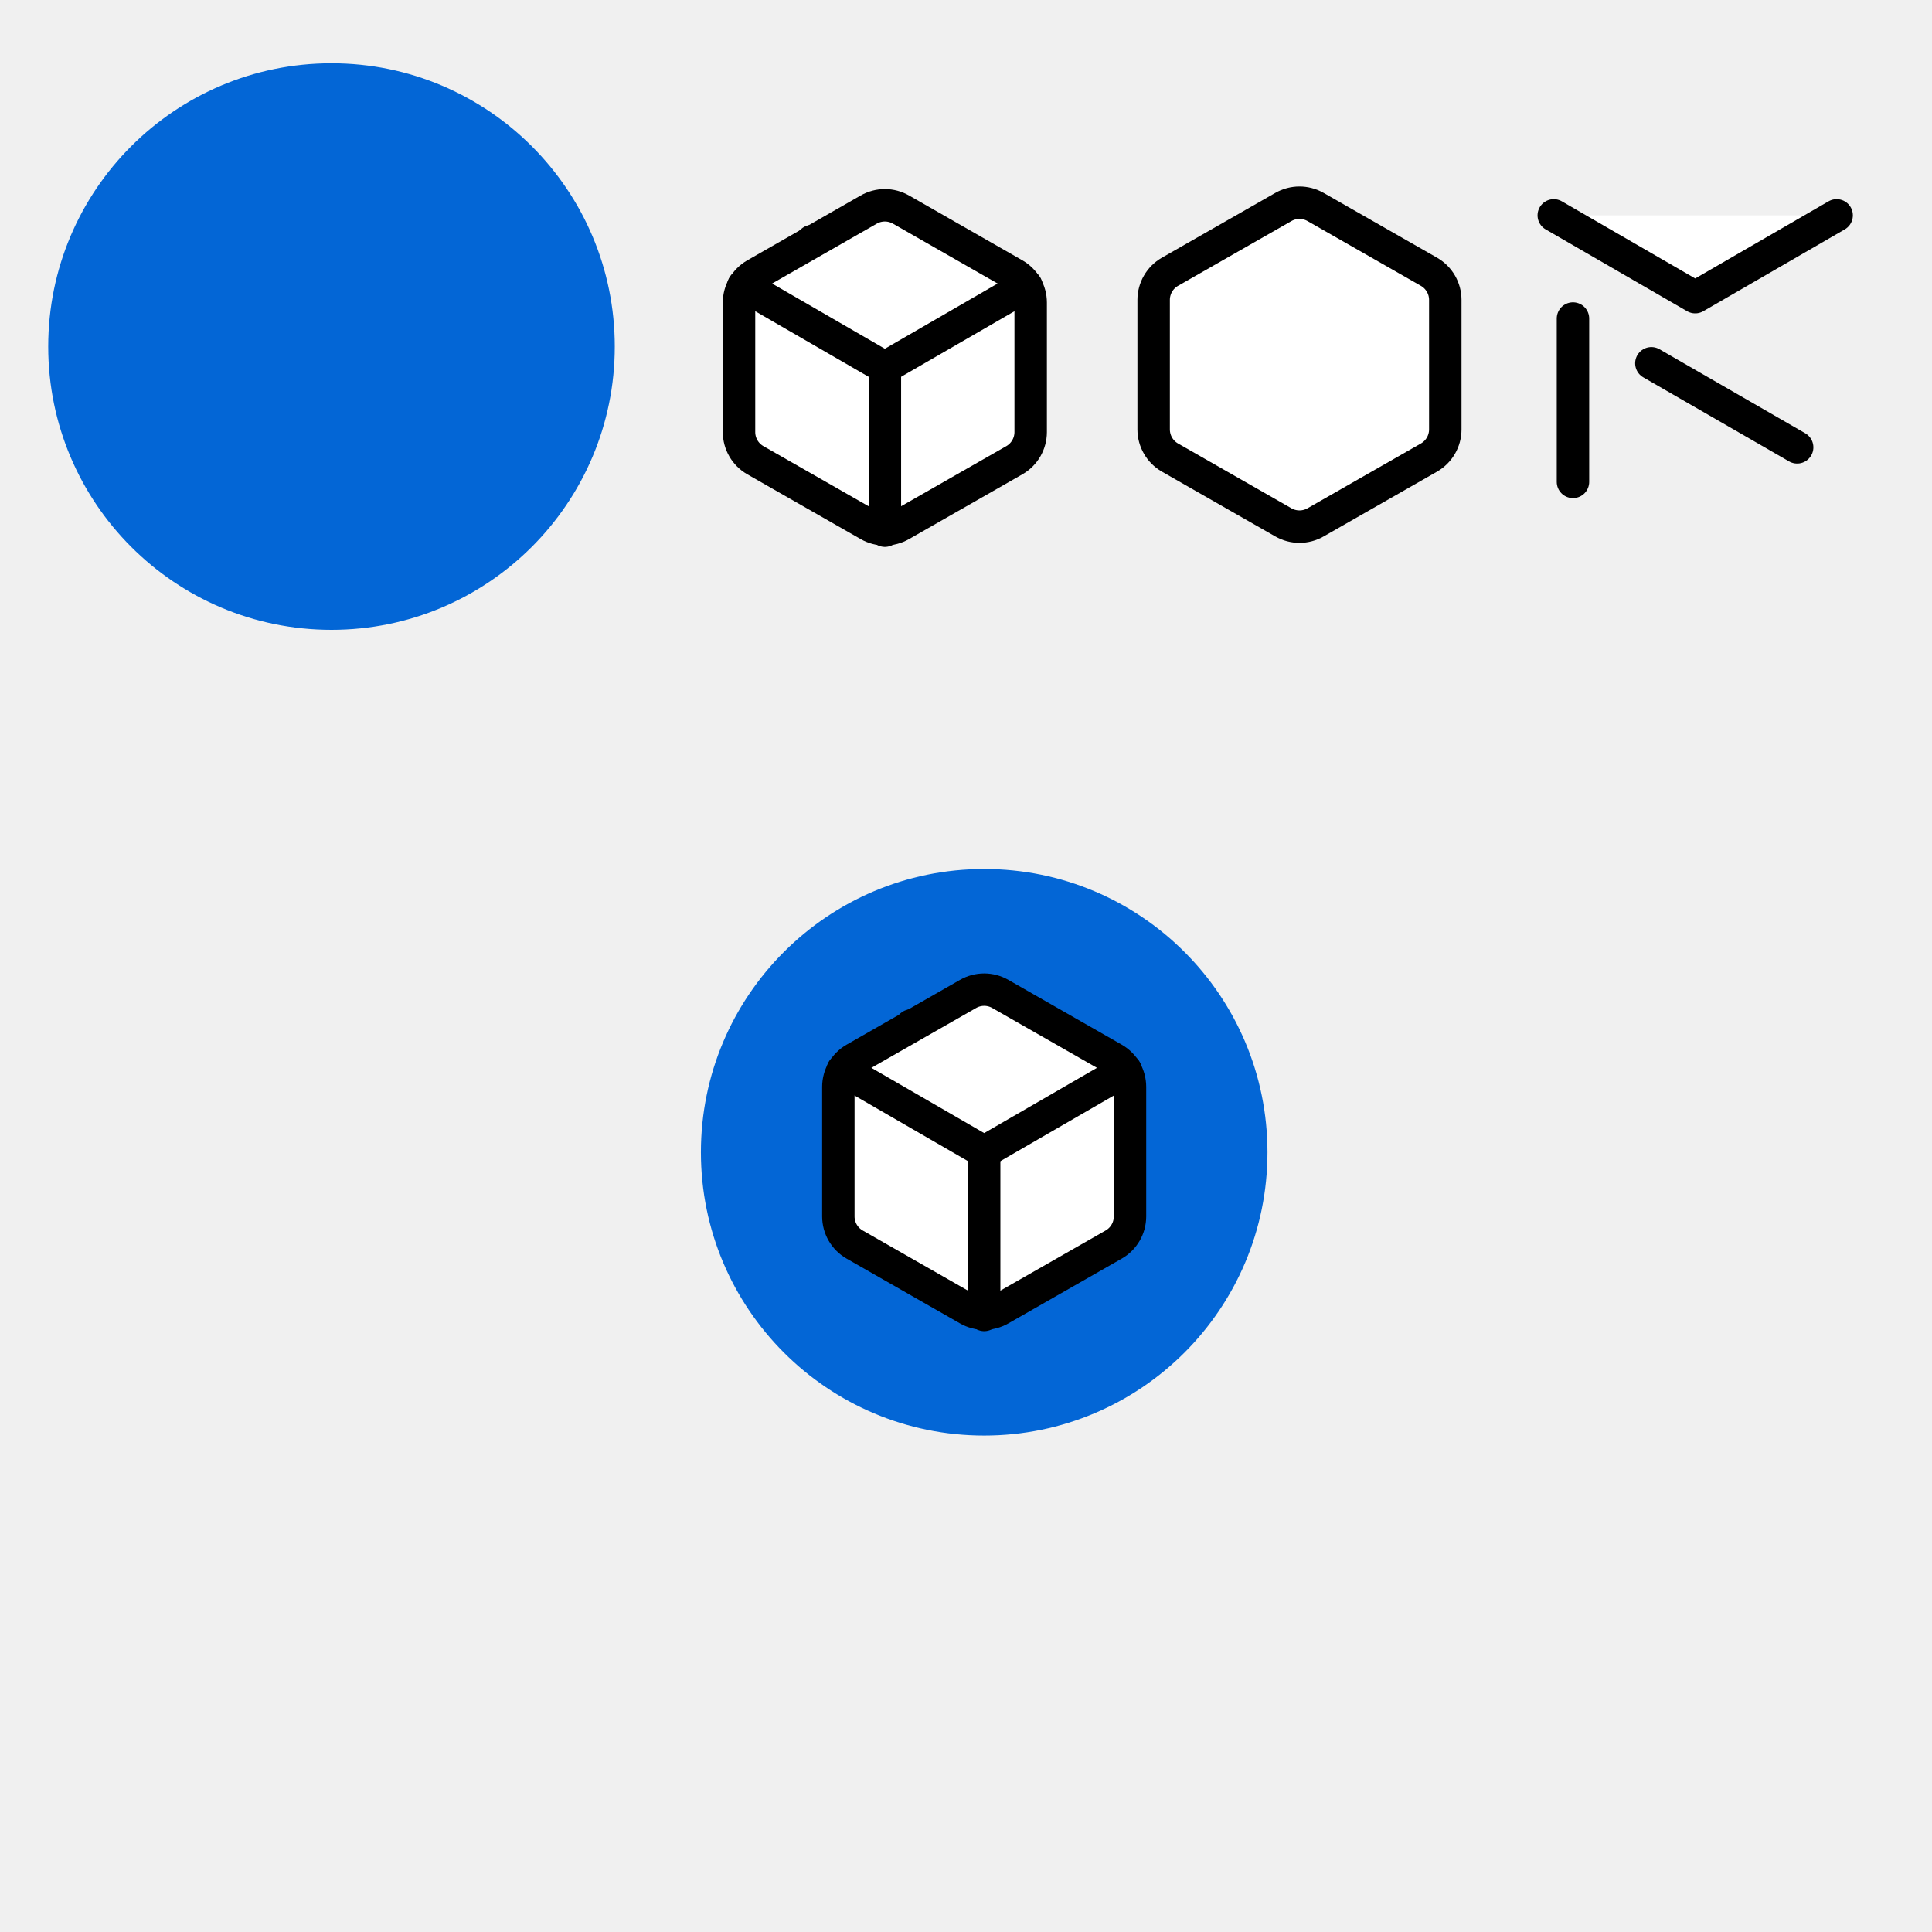
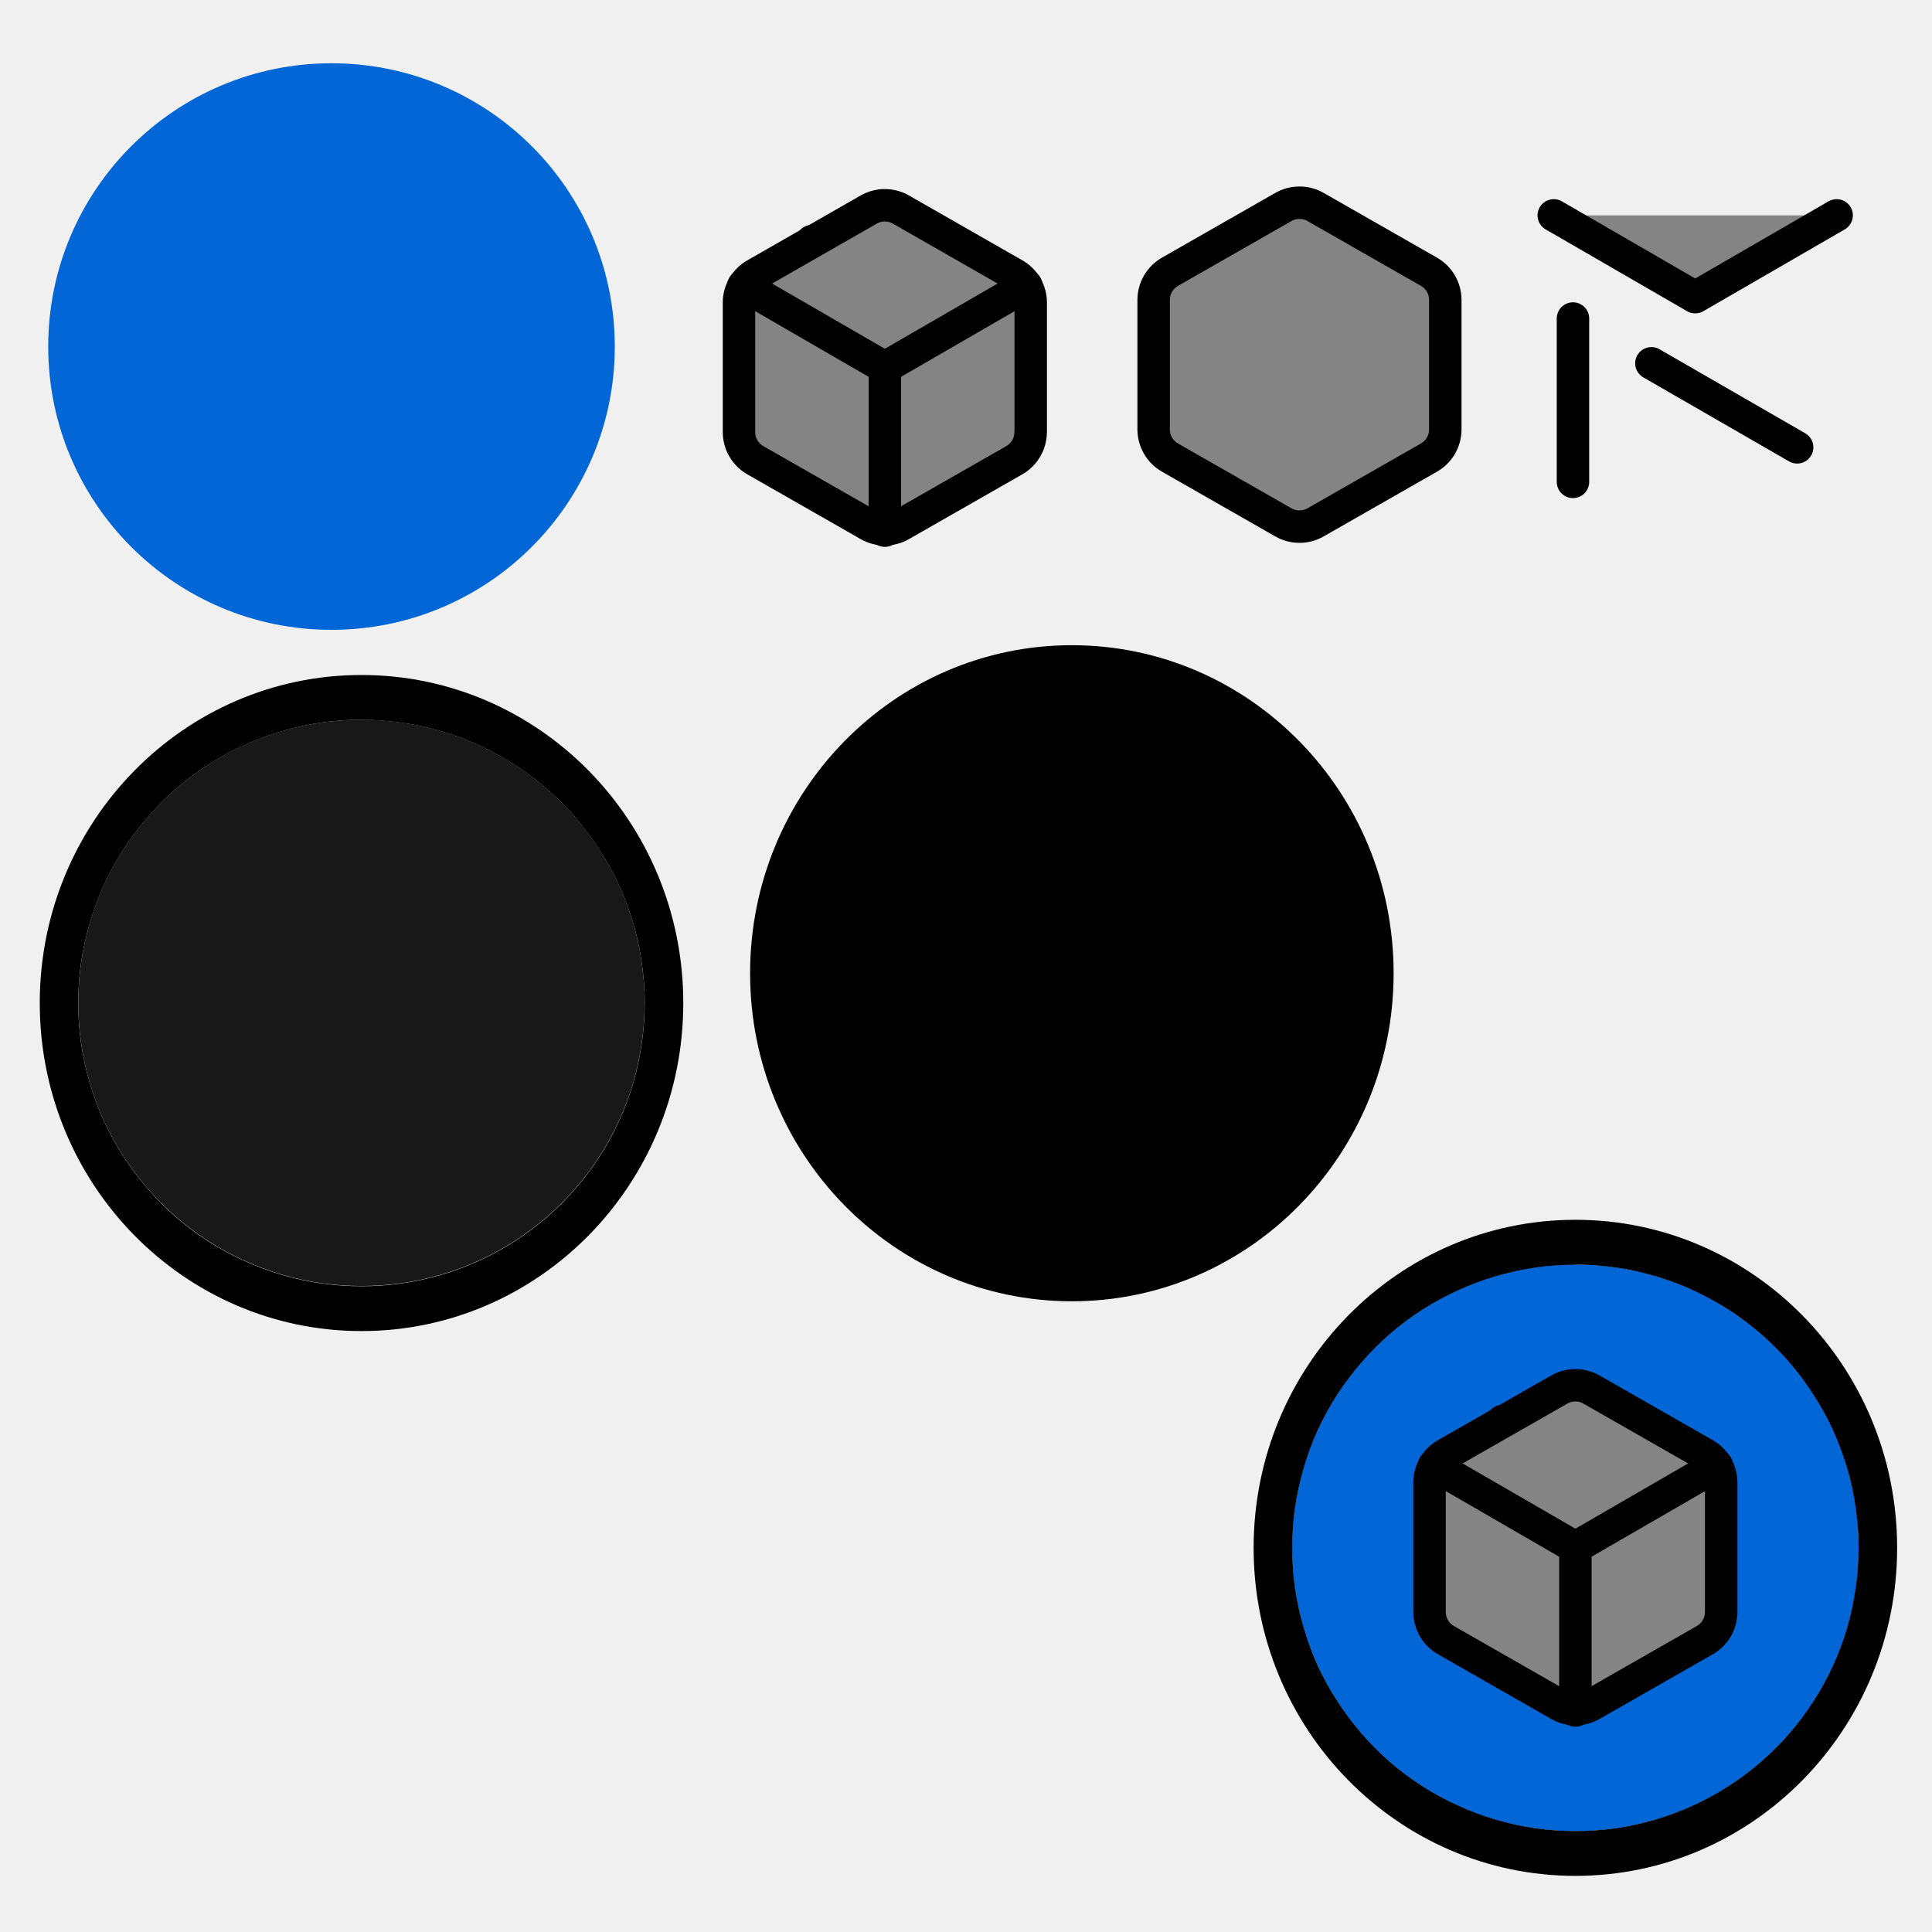
<svg xmlns="http://www.w3.org/2000/svg" width="24" height="24" viewBox="0 0 24 24" fill="none" stroke="currentColor" stroke-width="2" stroke-linecap="round" stroke-linejoin="round" class="feather feather-package" version="1.1" id="svg94">
  <defs id="defs98" />
-   <g id="g2322" transform="translate(-0.188036,2.329942)">
-     <circle style="fill:#0366d6;fill-opacity:1;stroke-width:0;stroke-dasharray:none" id="path1097" cx="12.414" cy="11.984" r="3.519" />
-     <g id="g262" transform="matrix(0.2012839,0,0,0.2012839,9.998451,9.560699)" style="fill:#ffffff">
-       <line x1="16.5" y1="9.4" x2="7.5" y2="4.21" id="line86" style="fill:#ffffff" />
-       <path d="M 21,16 V 8 A 2,2 0 0 0 20,6.27 l -7,-4 a 2,2 0 0 0 -2,0 l -7,4 A 2,2 0 0 0 3,8 v 8 a 2,2 0 0 0 1,1.73 l 7,4 a 2,2 0 0 0 2,0 l 7,-4 A 2,2 0 0 0 21,16 Z" id="path88" style="fill:#ffffff" />
-       <polyline points="3.27 6.96 12 12.01 20.73 6.96" id="polyline90" style="fill:#ffffff" />
-       <line x1="12" y1="22.08" x2="12" y2="12" id="line92" style="fill:#ffffff" />
+   <circle style="fill:#0366d6;fill-opacity:1;stroke-width:0;stroke-dasharray:none" id="path1097-6" cx="4.118" cy="4.305" r="3.519" />
+   <path id="path1097-6-3" style="fill:#181818;fill-opacity:1;stroke-width:0;stroke-dasharray:none" d="m 4.49,8.941 a 3.519,3.519 0 0 0 -0.5,0.035 3.519,3.519 0 0 0 -0.49,0.107 3.519,3.519 0 0 0 -0.471,0.176 3.519,3.519 0 0 0 -0.441,0.24 3.519,3.519 0 0 0 -0.402,0.301 3.519,3.519 0 0 0 -0.354,0.355 3.519,3.519 0 0 0 -0.301,0.4 3.519,3.519 0 0 0 -0.242,0.441 3.519,3.519 0 0 0 -0.174,0.471 3.519,3.519 0 0 0 -0.107,0.49 3.519,3.519 0 0 0 -0.035,0.5 3.519,3.519 0 0 0 0.035,0.502 3.519,3.519 0 0 0 0.107,0.49 3.519,3.519 0 0 0 0.174,0.471 3.519,3.519 0 0 0 0.242,0.439 3.519,3.519 0 0 0 0.301,0.402 3.519,3.519 0 0 0 0.354,0.355 3.519,3.519 0 0 0 0.402,0.301 3.519,3.519 0 0 0 0.441,0.24 3.519,3.519 0 0 0 0.471,0.176 3.519,3.519 0 0 0 0.49,0.107 3.519,3.519 0 0 0 0.5,0.035 3.519,3.519 0 0 0 0.502,-0.035 3.519,3.519 0 0 0 0.49,-0.107 3.519,3.519 0 0 0 0.471,-0.176 3.519,3.519 0 0 0 0.439,-0.24 3.519,3.519 0 0 0 0.402,-0.301 3.519,3.519 0 0 0 0.355,-0.355 3.519,3.519 0 0 0 0.301,-0.402 3.519,3.519 0 0 0 0.24,-0.439 3.519,3.519 0 0 0 0.176,-0.471 3.519,3.519 0 0 0 0.105,-0.49 3.519,3.519 0 0 0 0.037,-0.502 3.519,3.519 0 0 0 -0.004,-0.172 3.519,3.519 0 0 0 -0.014,-0.172 3.519,3.519 0 0 0 -0.021,-0.172 3.519,3.519 0 0 0 -0.029,-0.17 3.519,3.519 0 0 0 -0.037,-0.168 3.519,3.519 0 0 0 -0.047,-0.168 3.519,3.519 0 0 0 -0.055,-0.164 3.519,3.519 0 0 0 -0.061,-0.16 3.519,3.519 0 0 0 -0.07,-0.158 A 3.519,3.519 0 0 0 7.593,10.801 3.519,3.519 0 0 0 7.507,10.65 3.519,3.519 0 0 0 7.416,10.506 3.519,3.519 0 0 0 7.316,10.363 3.519,3.519 0 0 0 7.211,10.228 3.519,3.519 0 0 0 7.097,10.097 3.519,3.519 0 0 0 6.978,9.972 a 3.519,3.519 0 0 0 -0.125,-0.119 3.519,3.519 0 0 0 -0.131,-0.113 3.519,3.519 0 0 0 -0.137,-0.107 3.519,3.519 0 0 0 -0.141,-0.1 3.519,3.519 0 0 0 -0.146,-0.092 3.519,3.519 0 0 0 -0.15,-0.084 3.519,3.519 0 0 0 -0.154,-0.078 3.519,3.519 0 0 0 -0.156,-0.07 3.519,3.519 0 0 0 -0.162,-0.062 3.519,3.519 0 0 0 -0.164,-0.055 3.519,3.519 0 0 0 -0.166,-0.045 3.519,3.519 0 0 0 -0.168,-0.039 3.519,3.519 0 0 0 -0.172,-0.029 3.519,3.519 0 0 0 -0.17,-0.02 3.519,3.519 0 0 0 -0.172,-0.014 3.519,3.519 0 0 0 -0.174,-0.004 z" />
+   <path id="path1772" style="fill:#000000;fill-opacity:1;stroke-width:0;stroke-dasharray:none" d="M 4.49,8.385 A 3.997,4.075 0 0 0 0.494,12.459 3.997,4.075 0 0 0 4.49,16.535 3.997,4.075 0 0 0 8.488,12.459 3.997,4.075 0 0 0 4.49,8.385 Z m 0,0.557 a 3.519,3.519 0 0 1 0.174,0.004 3.519,3.519 0 0 1 0.172,0.014 3.519,3.519 0 0 1 0.17,0.02 3.519,3.519 0 0 1 0.172,0.029 3.519,3.519 0 0 1 0.168,0.039 3.519,3.519 0 0 1 0.166,0.045 3.519,3.519 0 0 1 0.164,0.055 3.519,3.519 0 0 1 0.162,0.062 3.519,3.519 0 0 1 0.156,0.07 3.519,3.519 0 0 1 0.154,0.078 3.519,3.519 0 0 1 0.15,0.084 3.519,3.519 0 0 1 0.146,0.092 3.519,3.519 0 0 1 0.141,0.1 3.519,3.519 0 0 1 0.137,0.107 3.519,3.519 0 0 1 0.131,0.113 3.519,3.519 0 0 1 0.125,0.119 3.519,3.519 0 0 1 0.119,0.125 3.519,3.519 0 0 1 0.113,0.131 3.519,3.519 0 0 1 0.105,0.135 3.519,3.519 0 0 1 0.1,0.143 3.519,3.519 0 0 1 0.092,0.145 3.519,3.519 0 0 1 0.086,0.15 3.519,3.519 0 0 1 0.078,0.154 3.519,3.519 0 0 1 0.07,0.158 3.519,3.519 0 0 1 0.061,0.16 3.519,3.519 0 0 1 0.055,0.164 3.519,3.519 0 0 1 0.047,0.168 3.519,3.519 0 0 1 0.037,0.168 3.519,3.519 0 0 1 0.029,0.17 3.519,3.519 0 0 1 0.021,0.172 3.519,3.519 0 0 1 0.014,0.172 3.519,3.519 0 0 1 0.004,0.172 3.519,3.519 0 0 1 -0.037,0.502 3.519,3.519 0 0 1 -0.105,0.49 3.519,3.519 0 0 1 -0.176,0.471 3.519,3.519 0 0 1 -0.24,0.439 3.519,3.519 0 0 1 -0.301,0.402 3.519,3.519 0 0 1 -0.355,0.355 3.519,3.519 0 0 1 -0.402,0.301 3.519,3.519 0 0 1 -0.439,0.24 3.519,3.519 0 0 1 -0.471,0.176 3.519,3.519 0 0 1 -0.49,0.107 3.519,3.519 0 0 1 -0.502,0.035 3.519,3.519 0 0 1 -0.5,-0.035 A 3.519,3.519 0 0 1 3.5,15.836 3.519,3.519 0 0 1 3.029,15.66 3.519,3.519 0 0 1 2.587,15.42 3.519,3.519 0 0 1 2.185,15.119 3.519,3.519 0 0 1 1.832,14.763 3.519,3.519 0 0 1 1.531,14.361 3.519,3.519 0 0 1 1.289,13.922 3.519,3.519 0 0 1 1.115,13.451 3.519,3.519 0 0 1 1.007,12.961 a 3.519,3.519 0 0 1 -0.035,-0.502 3.519,3.519 0 0 1 0.035,-0.5 A 3.519,3.519 0 0 1 1.115,11.469 3.519,3.519 0 0 1 1.289,10.998 3.519,3.519 0 0 1 1.531,10.556 3.519,3.519 0 0 1 1.832,10.156 3.519,3.519 0 0 1 2.185,9.801 3.519,3.519 0 0 1 2.587,9.5 3.519,3.519 0 0 1 3.029,9.26 3.519,3.519 0 0 1 3.5,9.084 3.519,3.519 0 0 1 3.99,8.976 a 3.519,3.519 0 0 1 0.5,-0.035 z" />
+   <g id="g1815" transform="translate(-0.2751005,6.94477)">
+     <g id="g1674" transform="translate(7.619271,-2.03069)">
+       <circle style="fill:#0366d6;fill-opacity:1;stroke-width:0;stroke-dasharray:none" id="path1097" cx="12.226" cy="14.314" r="3.519" />
+       <g id="g1666">
+         <line x1="13.132" y1="13.783" x2="11.32" y2="12.738" id="line86" style="fill:#ffffff;stroke-width:0.403" />
+         <path d="m 14.037,15.111 v -1.61 a 0.403,0.403 0 0 0 -0.201,-0.348 l -1.409,-0.805 a 0.403,0.403 0 0 0 -0.403,0 l -1.409,0.805 a 0.403,0.403 0 0 0 -0.201,0.348 v 1.61 a 0.403,0.403 0 0 0 0.201,0.348 l 1.409,0.805 a 0.403,0.403 0 0 0 0.403,0 l 1.409,-0.805 a 0.403,0.403 0 0 0 0.201,-0.348 z" id="path88" style="fill:#848484;fill-opacity:1;stroke-width:0.403" />
+         <polyline points="3.27 6.96 12 12.01 20.73 6.96" id="polyline90" style="fill:#848484;fill-opacity:1" transform="matrix(0.2012839,0,0,0.2012839,9.810415,11.89064)" />
+         <line x1="12.226" y1="16.335" x2="12.226" y2="14.306" id="line92" style="fill:#ffffff;stroke-width:0.403" />
+       </g>
    </g>
+     <path id="path1772-5" style="fill:#000000;fill-opacity:1;stroke-width:0;stroke-dasharray:none" d="m 19.844,8.208 a 3.997,4.075 0 0 0 -3.996,4.074 3.997,4.075 0 0 0 3.996,4.076 3.997,4.075 0 0 0 3.998,-4.076 3.997,4.075 0 0 0 -3.998,-4.074 z m 0,0.557 a 3.519,3.519 0 0 1 0.174,0.004 3.519,3.519 0 0 1 0.172,0.014 3.519,3.519 0 0 1 0.17,0.02 3.519,3.519 0 0 1 0.172,0.029 3.519,3.519 0 0 1 0.168,0.039 3.519,3.519 0 0 1 0.166,0.045 3.519,3.519 0 0 1 0.164,0.055 3.519,3.519 0 0 1 0.162,0.062 3.519,3.519 0 0 1 0.156,0.07 3.519,3.519 0 0 1 0.154,0.078 3.519,3.519 0 0 1 0.15,0.084 3.519,3.519 0 0 1 0.146,0.092 3.519,3.519 0 0 1 0.141,0.1 3.519,3.519 0 0 1 0.137,0.107 3.519,3.519 0 0 1 0.131,0.113 3.519,3.519 0 0 1 0.125,0.119 3.519,3.519 0 0 1 0.119,0.125 3.519,3.519 0 0 1 0.113,0.131 3.519,3.519 0 0 1 0.105,0.135 3.519,3.519 0 0 1 0.1,0.143 3.519,3.519 0 0 1 0.092,0.145 3.519,3.519 0 0 1 0.086,0.15 3.519,3.519 0 0 1 0.078,0.154 3.519,3.519 0 0 1 0.07,0.158 3.519,3.519 0 0 1 0.061,0.16 3.519,3.519 0 0 1 0.055,0.164 3.519,3.519 0 0 1 0.047,0.168 3.519,3.519 0 0 1 0.037,0.168 3.519,3.519 0 0 1 0.029,0.17 3.519,3.519 0 0 1 0.021,0.172 3.519,3.519 0 0 1 0.014,0.172 3.519,3.519 0 0 1 0.004,0.172 3.519,3.519 0 0 1 -0.037,0.502 3.519,3.519 0 0 1 -0.105,0.49 3.519,3.519 0 0 1 -0.176,0.471 3.519,3.519 0 0 1 -0.24,0.439 3.519,3.519 0 0 1 -0.301,0.402 3.519,3.519 0 0 1 -0.355,0.355 3.519,3.519 0 0 1 -0.402,0.301 3.519,3.519 0 0 1 -0.439,0.24 3.519,3.519 0 0 1 -0.471,0.176 3.519,3.519 0 0 1 -0.49,0.107 3.519,3.519 0 0 1 -0.502,0.035 3.519,3.519 0 0 1 -0.5,-0.035 3.519,3.519 0 0 1 -0.49,-0.107 3.519,3.519 0 0 1 -0.471,-0.176 3.519,3.519 0 0 1 -0.441,-0.24 3.519,3.519 0 0 1 -0.402,-0.301 3.519,3.519 0 0 1 -0.354,-0.355 3.519,3.519 0 0 1 -0.301,-0.402 3.519,3.519 0 0 1 -0.242,-0.439 3.519,3.519 0 0 1 -0.174,-0.471 3.519,3.519 0 0 1 -0.107,-0.49 3.519,3.519 0 0 1 -0.035,-0.502 3.519,3.519 0 0 1 0.035,-0.5 3.519,3.519 0 0 1 0.107,-0.49 3.519,3.519 0 0 1 0.174,-0.471 3.519,3.519 0 0 1 0.242,-0.441 3.519,3.519 0 0 1 0.301,-0.4 3.519,3.519 0 0 1 0.354,-0.355 3.519,3.519 0 0 1 0.402,-0.301 3.519,3.519 0 0 1 0.441,-0.24 3.519,3.519 0 0 1 0.471,-0.176 3.519,3.519 0 0 1 0.49,-0.107 3.519,3.519 0 0 1 0.5,-0.035 z" />
  </g>
-   <circle style="fill:#0366d6;fill-opacity:1;stroke-width:0;stroke-dasharray:none" id="path1097-6" cx="4.118" cy="4.305" r="3.519" />
-   <g id="g2465" transform="translate(-0.1955503,-0.1029628)">
-     <line x1="12.093" y1="4.143" x2="10.282" y2="3.098" id="line86-5" style="fill:#ffffff;stroke-width:0.403" />
-     <path d="M 12.999,5.471 V 3.861 A 0.403,0.403 0 0 0 12.798,3.513 L 11.389,2.707 a 0.403,0.403 0 0 0 -0.403,0 L 9.577,3.513 A 0.403,0.403 0 0 0 9.376,3.861 v 1.61 a 0.403,0.403 0 0 0 0.201,0.348 l 1.409,0.805 a 0.403,0.403 0 0 0 0.403,0 l 1.409,-0.805 a 0.403,0.403 0 0 0 0.201,-0.348 z" id="path88-3" style="fill:#ffffff;stroke-width:0.403" />
-     <polyline points="3.27 6.96 12 12.01 20.73 6.96" id="polyline90-5" style="fill:#ffffff" transform="matrix(0.2012839,0,0,0.2012839,8.77215,2.250534)" />
-     <line x1="11.188" y1="6.695" x2="11.188" y2="4.666" id="line92-6" style="fill:#ffffff;stroke-width:0.403" />
+   <ellipse style="fill:#000000;fill-opacity:1;stroke-width:0;stroke-dasharray:none" id="path1097-6-3-7" cx="13.315" cy="12.09" rx="3.997" ry="4.075" />
+   <g id="g1650">
+     <line x1="11.898" y1="4.04" x2="10.086" y2="2.995" id="line86-5" style="fill:#ffffff;stroke-width:0.403" />
+     <path d="M 12.804,5.368 V 3.758 A 0.403,0.403 0 0 0 12.602,3.41 L 11.193,2.604 a 0.403,0.403 0 0 0 -0.403,0 L 9.382,3.41 A 0.403,0.403 0 0 0 9.18,3.758 v 1.61 a 0.403,0.403 0 0 0 0.201,0.348 l 1.409,0.805 a 0.403,0.403 0 0 0 0.403,0 l 1.409,-0.805 a 0.403,0.403 0 0 0 0.201,-0.348 z" id="path88-3" style="fill:#848484;stroke-width:0.403;fill-opacity:1" />
+     <polyline points="3.27 6.96 12 12.01 20.73 6.96" id="polyline90-5" style="fill:#848484;fill-opacity:1" transform="matrix(0.2012839,0,0,0.2012839,8.5766,2.147571)" />
+     <line x1="10.992" y1="6.592" x2="10.992" y2="4.563" id="line92-6" style="fill:#ffffff;stroke-width:0.403" />
  </g>
  <line x1="22.325" y1="5.557" x2="20.514" y2="4.513" id="line86-5-2" style="fill:#ffffff;stroke-width:0.403" />
-   <path d="M 17.954,5.335 V 3.725 A 0.403,0.403 0 0 0 17.753,3.377 L 16.344,2.572 a 0.403,0.403 0 0 0 -0.403,0 L 14.532,3.377 A 0.403,0.403 0 0 0 14.331,3.725 v 1.61 a 0.403,0.403 0 0 0 0.201,0.348 l 1.409,0.805 a 0.403,0.403 0 0 0 0.403,0 l 1.409,-0.805 a 0.403,0.403 0 0 0 0.201,-0.348 z" id="path88-3-9" style="fill:#ffffff;stroke-width:0.403" />
-   <polyline points="3.27 6.96 12 12.01 20.73 6.96" id="polyline90-5-1" style="fill:#ffffff" transform="matrix(0.2012839,0,0,0.2012839,18.64304,1.274289)" />
+   <path d="M 17.954,5.335 V 3.725 A 0.403,0.403 0 0 0 17.753,3.377 L 16.344,2.572 a 0.403,0.403 0 0 0 -0.403,0 L 14.532,3.377 A 0.403,0.403 0 0 0 14.331,3.725 v 1.61 a 0.403,0.403 0 0 0 0.201,0.348 l 1.409,0.805 a 0.403,0.403 0 0 0 0.403,0 l 1.409,-0.805 a 0.403,0.403 0 0 0 0.201,-0.348 z" id="path88-3-9" style="fill:#848484;stroke-width:0.403;fill-opacity:1" />
+   <polyline points="3.27 6.96 12 12.01 20.73 6.96" id="polyline90-5-1" style="fill:#848484;fill-opacity:1" transform="matrix(0.2012839,0,0,0.2012839,18.64304,1.274289)" />
  <line x1="19.54" y1="5.986" x2="19.54" y2="3.957" id="line92-6-2" style="fill:#ffffff;stroke-width:0.403" />
</svg>
